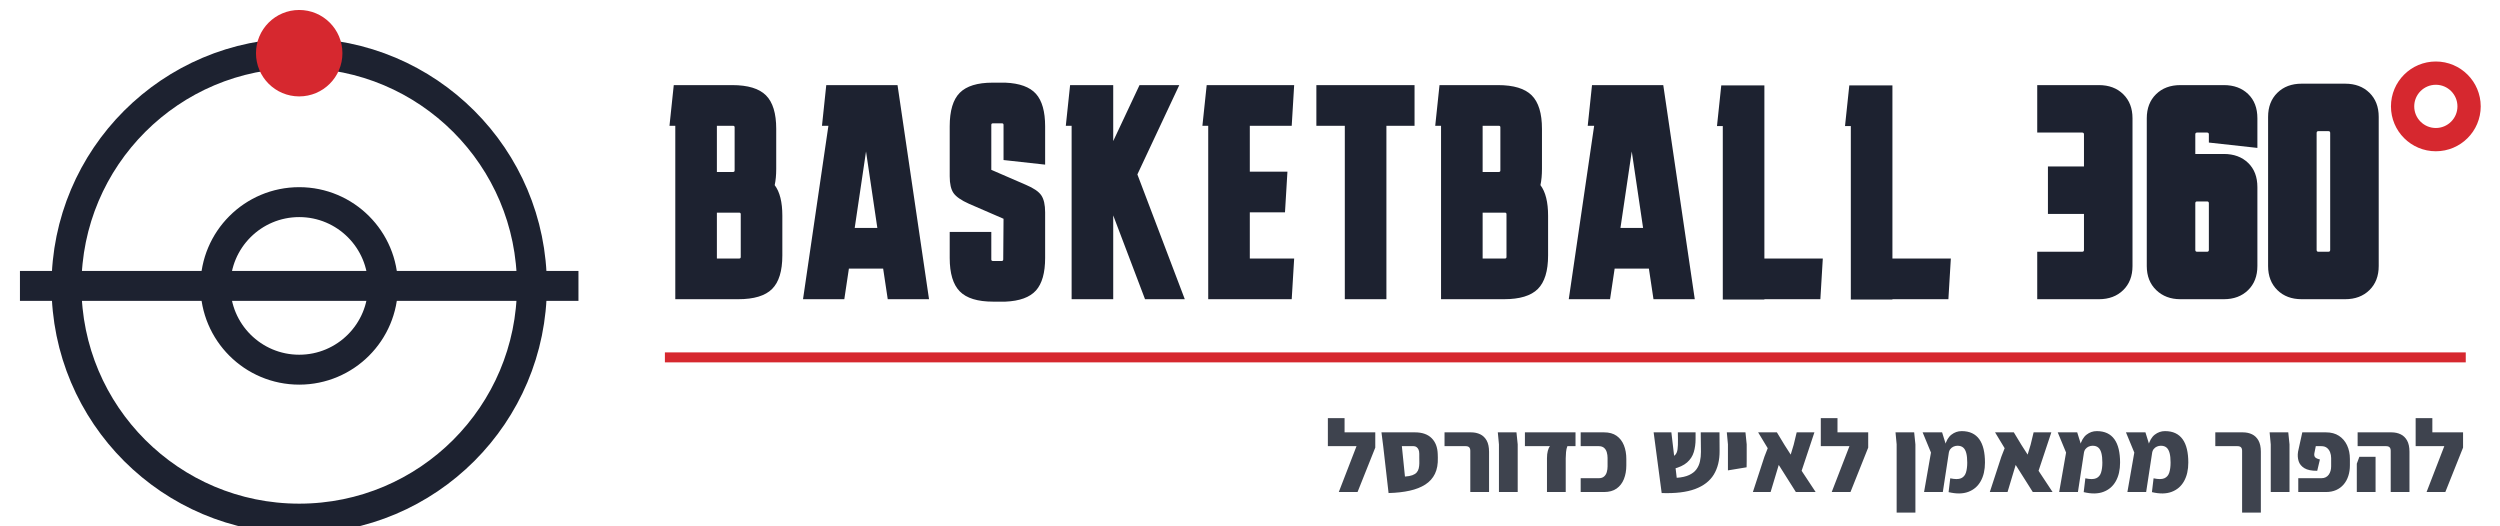
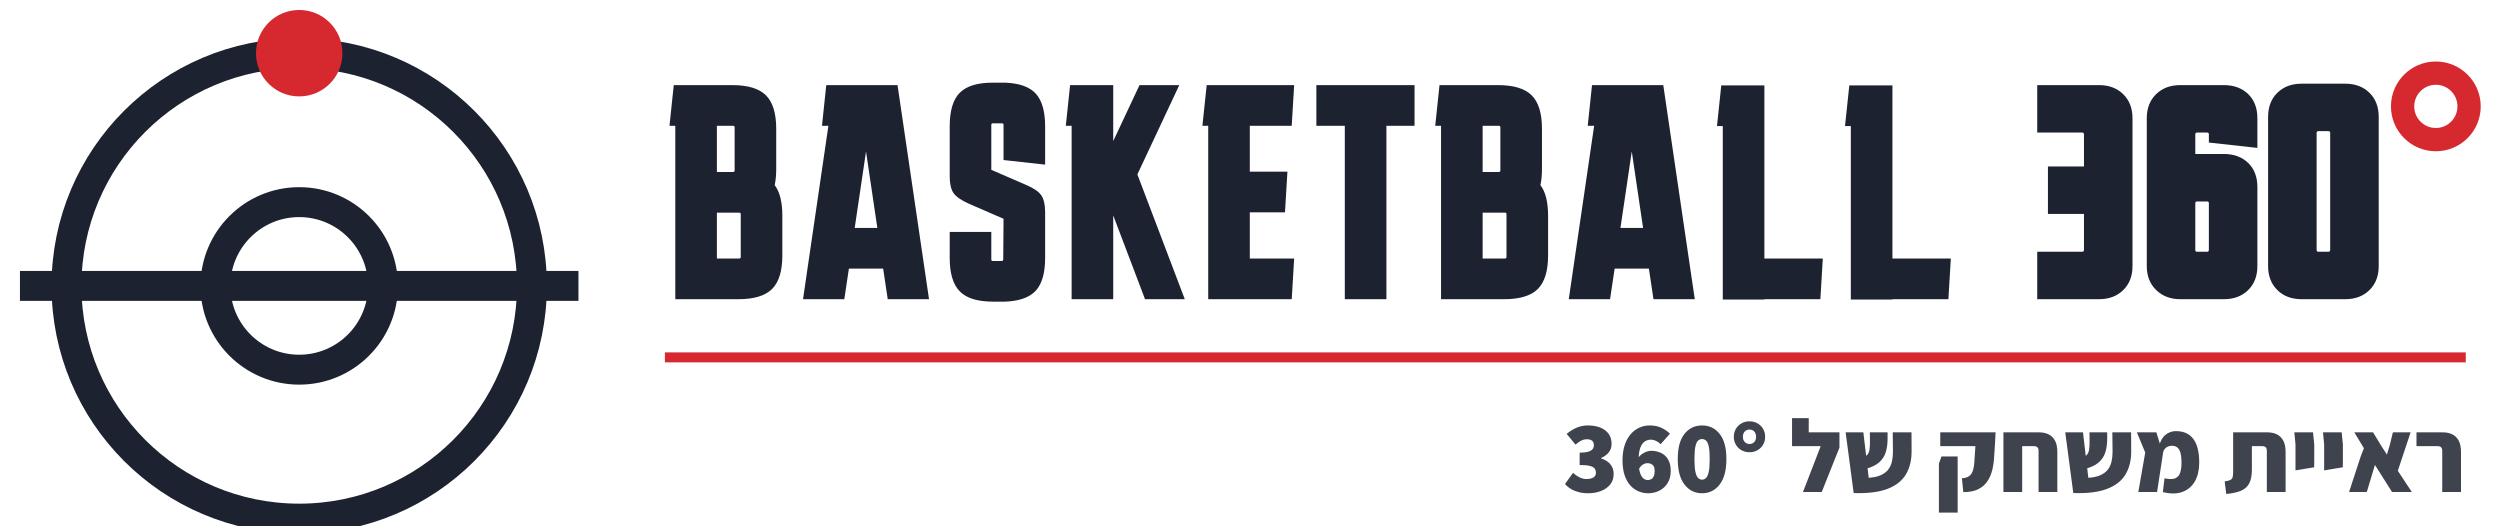
<svg xmlns="http://www.w3.org/2000/svg" viewBox="0 14 752 158" width="752" height="158">
  <circle cx="90.0" cy="100.0" r="70.0" fill="none" stroke="#1d2230" stroke-width="9.0" />
  <circle cx="90.0" cy="100.0" r="25.2" fill="none" stroke="#1d2230" stroke-width="9.0" />
  <line x1="6.0" y1="100.0" x2="174.0" y2="100.0" stroke="#1d2230" stroke-width="9.0" stroke-linecap="butt" />
  <circle cx="90.0" cy="30.0" r="13.0" fill="#d6282f" />
  <path d="M203.128 104.0V51.836H201.38L202.668 39.6H220.24Q227.324 39.6 230.406 42.682Q233.488 45.764 233.488 52.756V64.808Q233.488 67.568 233.028 69.684Q235.328 72.72 235.328 78.884V90.844Q235.328 97.836 232.246 100.918Q229.164 104.0 222.08 104.0ZM220.516 65.728Q220.976 65.728 220.976 65.268V52.296Q220.976 51.836 220.516 51.836H215.64V65.728ZM222.816 78.424Q222.816 77.964 222.356 77.964H215.64V91.764H222.356Q222.816 91.764 222.816 91.304ZM241.548 104.0 249.184 51.836H247.252L248.54 39.6H269.976L279.452 104.0H267.032L265.652 94.8H255.348L253.968 104.0ZM257.096 82.564H263.904L260.5 59.564ZM298.184 83.76V92.04Q298.184 92.5 298.644 92.5H301.312Q301.772 92.5 301.772 92.04L301.864 79.804L291.468 75.296Q287.972 73.732 286.822 72.076Q285.672 70.42 285.672 67.016V52.02Q285.672 44.936 288.708 41.9Q291.744 38.864 298.552 38.864H302.416Q308.856 39.14 311.616 42.222Q314.376 45.304 314.376 52.02V63.52L301.864 62.14V51.56Q301.864 51.1 301.404 51.1H298.644Q298.184 51.1 298.184 51.56V65.084L308.58 69.592Q312.076 71.064 313.226 72.766Q314.376 74.468 314.376 77.872V91.58Q314.376 98.296 311.616 101.378Q308.856 104.46 302.416 104.736H298.736Q291.744 104.736 288.708 101.654Q285.672 98.572 285.672 91.58V83.76ZM322.344 104.0V51.836H320.596L321.884 39.6H334.856V56.436L342.768 39.6H354.728L342.124 66.464L356.384 104.0H344.424L334.856 78.792V104.0ZM363.432 104.0V51.836H361.684L362.972 39.6H389.284L388.548 51.836H375.944V65.636H387.26L386.524 77.872H375.944V91.764H389.284L388.548 104.0ZM404.52 104.0V51.836H395.964V39.6H425.496V51.836H417.032V104.0ZM433.464 104.0V51.836H431.716L433.004 39.6H450.576Q457.66 39.6 460.742 42.682Q463.824 45.764 463.824 52.756V64.808Q463.824 67.568 463.364 69.684Q465.664 72.72 465.664 78.884V90.844Q465.664 97.836 462.582 100.918Q459.5 104.0 452.416 104.0ZM450.852 65.728Q451.312 65.728 451.312 65.268V52.296Q451.312 51.836 450.852 51.836H445.976V65.728ZM453.152 78.424Q453.152 77.964 452.692 77.964H445.976V91.764H452.692Q453.152 91.764 453.152 91.304ZM471.884 104.0 479.52 51.836H477.588L478.876 39.6H500.312L509.788 104.0H497.368L495.988 94.8H485.684L484.304 104.0ZM487.432 82.564H494.24L490.836 59.564ZM518.216 104.092V51.928H516.468L517.756 39.692H530.728V91.764H548.3L547.564 104.0H530.728V104.092ZM556.728 104.092V51.928H554.98L556.268 39.692H569.24V91.764H586.812L586.076 104.0H569.24V104.092Z" fill="#1d2230" />
  <path d="M612.799 39.6H631.367Q635.875 39.6 638.666 42.337Q641.457 45.074 641.457 49.582V94.018Q641.457 98.526 638.666 101.263Q635.875 104.0 631.367 104.0H612.799V89.725H626.323Q626.859 89.725 626.859 89.188V78.347H616.019V64.072H626.859V54.412Q626.859 53.875 626.323 53.875H612.799ZM679.023 58.491 664.426 56.881V54.412Q664.426 53.875 663.889 53.875H660.884Q660.347 53.875 660.347 54.412V60.315H668.934Q673.442 60.315 676.233 62.999Q679.023 65.682 679.023 70.297V94.018Q679.023 98.526 676.233 101.263Q673.442 104.0 668.934 104.0H655.839Q651.439 104.0 648.594 101.263Q645.75 98.526 645.75 94.018V49.582Q645.75 45.074 648.541 42.337Q651.331 39.6 655.839 39.6H668.934Q673.442 39.6 676.233 42.283Q679.023 44.967 679.023 49.582ZM660.884 74.591Q660.347 74.591 660.347 75.127V89.188Q660.347 89.725 660.884 89.725H663.889Q664.426 89.725 664.426 89.188V75.127Q664.426 74.591 663.889 74.591ZM705.427 39.171Q709.935 39.171 712.726 41.908Q715.517 44.645 715.517 49.153V94.018Q715.517 98.526 712.726 101.263Q709.935 104.0 705.427 104.0H692.333Q687.825 104.0 685.034 101.263Q682.243 98.526 682.243 94.018V49.153Q682.243 44.645 685.034 41.908Q687.825 39.171 692.333 39.171ZM696.841 89.188Q696.841 89.725 697.377 89.725H700.383Q700.919 89.725 700.919 89.188V53.983Q700.919 53.446 700.383 53.446H697.377Q696.841 53.446 696.841 53.983Z" fill="#1d2230" />
  <circle cx="732.7" cy="46" r="10" fill="none" stroke="#d6282f" stroke-width="7" />
  <rect x="200" y="120" width="541.7" height="3" fill="#d6282f" />
-   <path d="M402.709 162.0 408.041 148.205H399.423V144.051H413.683V148.639L408.351 162.0ZM399.423 148.205V139.773H404.445V148.205ZM417.682 162.31 416.07 148.205 421.433 145.787 422.611 157.35Q423.975 157.257 424.828 156.947Q425.68 156.637 426.13 156.125Q426.579 155.614 426.75 154.916Q426.92 154.219 426.936 153.367Q426.951 152.514 426.92 151.522V150.499Q426.92 149.724 426.688 149.228Q426.455 148.732 426.083 148.469Q425.711 148.205 425.215 148.205H416.07L415.543 144.051H425.618Q428.873 144.051 430.625 145.787Q432.376 147.523 432.469 150.561L432.5 151.646Q432.593 154.529 431.632 156.513Q430.671 158.497 428.749 159.737Q426.827 160.977 424.037 161.597Q421.247 162.217 417.682 162.31ZM442.265 162.0V149.6Q442.265 148.887 441.924 148.546Q441.583 148.205 440.87 148.205H434.515V144.051H442.482Q444.032 144.051 445.257 144.64Q446.481 145.229 447.194 146.515Q447.907 147.802 447.907 149.91V162.0ZM450.883 162.0V147.678L450.542 144.051H456.153L456.525 147.678V162.0ZM465.329 162.0V151.832Q465.329 150.561 465.577 149.631Q465.825 148.701 466.228 148.205H458.695V144.051H473.916V148.205H471.467Q471.157 148.98 471.064 149.988Q470.971 150.995 470.971 151.832V162.0ZM475.466 162.0V157.846H480.891Q481.914 157.846 482.503 157.334Q483.092 156.823 483.325 156.002Q483.557 155.18 483.557 154.281V151.77Q483.557 150.871 483.325 150.05Q483.092 149.228 482.503 148.716Q481.914 148.205 480.891 148.205H475.466V144.051H482.503Q484.797 144.051 486.27 145.089Q487.742 146.128 488.471 147.941Q489.199 149.755 489.199 152.08V153.971Q489.199 156.296 488.471 158.109Q487.742 159.923 486.27 160.962Q484.797 162.0 482.503 162.0ZM499.832 162.31 497.414 144.051H502.746L504.358 157.722Q506.621 157.567 508.063 156.901Q509.504 156.234 510.279 155.18Q511.054 154.126 511.349 152.778Q511.643 151.429 511.643 149.941L511.581 144.051H517.223L517.254 149.631Q517.285 153.847 515.503 156.761Q513.72 159.675 509.876 161.101Q506.032 162.527 499.832 162.31ZM503.304 155.056 501.971 151.615Q503.273 151.46 503.862 150.871Q504.451 150.282 504.606 149.135Q504.761 147.988 504.73 146.19L504.699 144.051H510.031V146.066Q510.031 148.205 509.489 150.003Q508.946 151.801 507.489 153.087Q506.032 154.374 503.304 155.056ZM519.765 155.49V152.607V147.678L519.424 144.051H525.035L525.407 147.678V152.607L525.376 154.56ZM546.146 162.0H540.194L535.048 153.847L532.599 162.0H527.267L530.739 151.367L531.731 148.825L528.848 144.051H534.49L536.815 147.895L538.644 150.747L539.543 147.771L540.442 144.051H545.774L541.93 155.614ZM550.982 162.0 556.314 148.205H547.696V144.051H561.956V148.639L556.624 162.0ZM547.696 148.205V139.773H552.718V148.205ZM570.512 168.2V147.678L570.171 144.051H575.782L576.154 147.678V168.2ZM586.136 162.031 586.632 157.877Q588.802 158.342 589.887 157.862Q590.972 157.381 591.36 156.141Q591.747 154.901 591.747 153.134Q591.747 151.398 591.453 150.282Q591.158 149.166 590.523 148.623Q589.887 148.081 588.833 148.081Q588.213 148.081 587.64 148.329Q587.066 148.577 586.663 149.089Q586.26 149.6 586.167 150.437L584.989 148.205Q585.609 145.818 586.989 144.749Q588.368 143.679 590.073 143.679Q591.871 143.679 593.189 144.299Q594.506 144.919 595.374 146.128Q596.242 147.337 596.661 149.104Q597.079 150.871 597.079 153.134Q597.079 156.451 595.793 158.745Q594.506 161.039 592.057 161.953Q589.608 162.868 586.136 162.031ZM578.758 162.0 580.835 150.127 578.324 144.051H584.183L586.167 150.437L584.4 162.0ZM617.415 162.0H611.463L606.317 153.847L603.868 162.0H598.536L602.008 151.367L603 148.825L600.117 144.051H605.759L608.084 147.895L609.913 150.747L610.812 147.771L611.711 144.051H617.043L613.199 155.614ZM626.777 162.031 627.273 157.877Q629.443 158.342 630.528 157.862Q631.613 157.381 632.001 156.141Q632.388 154.901 632.388 153.134Q632.388 151.398 632.094 150.282Q631.799 149.166 631.164 148.623Q630.528 148.081 629.474 148.081Q628.854 148.081 628.281 148.329Q627.707 148.577 627.304 149.089Q626.901 149.6 626.808 150.437L625.63 148.205Q626.25 145.818 627.63 144.749Q629.009 143.679 630.714 143.679Q632.512 143.679 633.83 144.299Q635.147 144.919 636.015 146.128Q636.883 147.337 637.302 149.104Q637.72 150.871 637.72 153.134Q637.72 156.451 636.434 158.745Q635.147 161.039 632.698 161.953Q630.249 162.868 626.777 162.031ZM619.399 162.0 621.476 150.127 618.965 144.051H624.824L626.808 150.437L625.041 162.0ZM647.299 162.031 647.795 157.877Q649.965 158.342 651.05 157.862Q652.135 157.381 652.523 156.141Q652.91 154.901 652.91 153.134Q652.91 151.398 652.616 150.282Q652.321 149.166 651.686 148.623Q651.05 148.081 649.996 148.081Q649.376 148.081 648.803 148.329Q648.229 148.577 647.826 149.089Q647.423 149.6 647.33 150.437L646.152 148.205Q646.772 145.818 648.152 144.749Q649.531 143.679 651.236 143.679Q653.034 143.679 654.352 144.299Q655.669 144.919 656.537 146.128Q657.405 147.337 657.824 149.104Q658.242 150.871 658.242 153.134Q658.242 156.451 656.956 158.745Q655.669 161.039 653.22 161.953Q650.771 162.868 647.299 162.031ZM639.921 162.0 641.998 150.127 639.487 144.051H645.346L647.33 150.437L645.563 162.0ZM674.424 168.2V149.6Q674.424 148.887 674.083 148.546Q673.742 148.205 673.029 148.205H666.364V144.051H674.641Q676.191 144.051 677.416 144.64Q678.64 145.229 679.353 146.515Q680.066 147.802 680.066 149.91V168.2ZM683.042 162.0V147.678L682.701 144.051H688.312L688.684 147.678V162.0ZM691.319 162.0V157.846H698.263Q699.038 157.846 699.596 157.552Q700.154 157.257 700.511 156.745Q700.867 156.234 701.038 155.599Q701.208 154.963 701.208 154.281V151.77Q701.208 150.871 700.898 150.05Q700.588 149.228 699.937 148.716Q699.286 148.205 698.263 148.205H696.589L696.155 150.375Q696.031 151.15 696.403 151.553Q696.775 151.956 697.829 152.204L697.023 155.614Q694.512 155.645 693.179 154.839Q691.846 154.033 691.428 152.715Q691.009 151.398 691.257 149.848L692.528 144.051H699.658Q701.952 144.051 703.549 145.089Q705.145 146.128 705.998 147.941Q706.85 149.755 706.85 152.08V153.971Q706.85 155.707 706.37 157.179Q705.889 158.652 704.959 159.737Q704.029 160.822 702.696 161.411Q701.363 162.0 699.658 162.0ZM719.126 162.0V149.6Q719.126 148.887 718.785 148.546Q718.444 148.205 717.731 148.205H709.175V144.051H719.343Q720.893 144.051 722.118 144.64Q723.342 145.229 724.055 146.515Q724.768 147.802 724.768 149.91V162.0ZM708.927 162.0V153.475L709.702 151.398H714.569V153.475V162.0ZM729.914 162.0 735.246 148.205H726.628V144.051H740.888V148.639L735.556 162.0ZM726.628 148.205V139.773H731.65V148.205Z" fill="#1d2230" fill-opacity=".85" />
+   <path d="M477.76 162.372Q476.179 162.372 474.862 162.031Q473.544 161.69 472.521 161.07Q471.498 160.45 470.754 159.582L473.172 156.234Q474.071 157.071 475.11 157.582Q476.148 158.094 477.202 158.094Q478.504 158.094 479.279 157.629Q480.054 157.164 480.054 156.234Q480.054 155.49 479.682 154.963Q479.31 154.436 478.272 154.157Q477.233 153.878 475.156 153.878V150.158Q476.799 150.158 477.729 149.879Q478.659 149.6 479.047 149.104Q479.434 148.608 479.434 147.926Q479.434 147.027 478.907 146.577Q478.38 146.128 477.388 146.128Q476.427 146.128 475.637 146.531Q474.846 146.934 473.916 147.74L471.25 144.516Q472.707 143.307 474.273 142.64Q475.838 141.974 477.636 141.974Q479.806 141.974 481.403 142.625Q482.999 143.276 483.883 144.5Q484.766 145.725 484.766 147.523Q484.766 148.949 483.976 150.003Q483.185 151.057 481.604 151.77V151.894Q482.72 152.235 483.573 152.87Q484.425 153.506 484.906 154.436Q485.386 155.366 485.386 156.606Q485.386 158.466 484.332 159.752Q483.278 161.039 481.542 161.706Q479.806 162.372 477.76 162.372ZM495.74 162.372Q494.314 162.372 492.95 161.829Q491.586 161.287 490.486 160.109Q489.385 158.931 488.719 157.055Q488.052 155.18 488.052 152.514Q488.052 149.848 488.719 147.864Q489.385 145.88 490.532 144.578Q491.679 143.276 493.136 142.625Q494.593 141.974 496.174 141.974Q498.282 141.974 499.817 142.718Q501.351 143.462 502.312 144.454L499.522 147.616Q499.057 147.089 498.22 146.671Q497.383 146.252 496.546 146.252Q495.523 146.252 494.686 146.841Q493.849 147.43 493.369 148.794Q492.888 150.158 492.888 152.514Q492.888 154.963 493.322 156.234Q493.756 157.505 494.392 157.954Q495.027 158.404 495.616 158.404Q496.174 158.404 496.655 158.156Q497.135 157.908 497.43 157.303Q497.724 156.699 497.724 155.676Q497.724 154.715 497.414 154.219Q497.104 153.723 496.608 153.522Q496.112 153.32 495.554 153.32Q494.872 153.32 494.175 153.738Q493.477 154.157 492.95 155.18L492.702 151.832Q493.415 150.747 494.578 150.173Q495.74 149.6 496.608 149.6Q498.282 149.6 499.631 150.236Q500.979 150.871 501.77 152.22Q502.56 153.568 502.56 155.676Q502.56 157.784 501.63 159.287Q500.7 160.791 499.15 161.582Q497.6 162.372 495.74 162.372ZM511.984 162.372Q508.729 162.372 506.699 159.752Q504.668 157.133 504.668 152.08Q504.668 147.027 506.699 144.5Q508.729 141.974 511.984 141.974Q515.239 141.974 517.27 144.516Q519.3 147.058 519.3 152.08Q519.3 157.133 517.27 159.752Q515.239 162.372 511.984 162.372ZM511.984 158.28Q512.604 158.28 513.131 157.815Q513.658 157.35 513.968 156.017Q514.278 154.684 514.278 152.08Q514.278 149.476 513.968 148.19Q513.658 146.903 513.131 146.484Q512.604 146.066 511.984 146.066Q511.364 146.066 510.837 146.484Q510.31 146.903 510 148.19Q509.69 149.476 509.69 152.08Q509.69 154.684 510 156.017Q510.31 157.35 510.837 157.815Q511.364 158.28 511.984 158.28ZM526.244 150.034Q524.911 150.034 523.842 149.429Q522.772 148.825 522.152 147.771Q521.532 146.717 521.532 145.384Q521.532 144.051 522.152 142.997Q522.772 141.943 523.842 141.339Q524.911 140.734 526.244 140.734Q527.577 140.734 528.647 141.339Q529.716 141.943 530.336 142.997Q530.956 144.051 530.956 145.384Q530.956 146.717 530.336 147.771Q529.716 148.825 528.647 149.429Q527.577 150.034 526.244 150.034ZM526.244 147.554Q527.143 147.554 527.686 146.95Q528.228 146.345 528.228 145.384Q528.228 144.392 527.686 143.803Q527.143 143.214 526.244 143.214Q525.376 143.214 524.818 143.803Q524.26 144.392 524.26 145.384Q524.26 146.345 524.818 146.95Q525.376 147.554 526.244 147.554ZM542.333 162.0 547.665 148.205H539.047V144.051H553.307V148.639L547.975 162.0ZM539.047 148.205V139.773H544.069V148.205ZM557.585 162.31 555.167 144.051H560.499L562.111 157.722Q564.374 157.567 565.816 156.901Q567.257 156.234 568.032 155.18Q568.807 154.126 569.102 152.778Q569.396 151.429 569.396 149.941L569.334 144.051H574.976L575.007 149.631Q575.038 153.847 573.256 156.761Q571.473 159.675 567.629 161.101Q563.785 162.527 557.585 162.31ZM561.057 155.056 559.724 151.615Q561.026 151.46 561.615 150.871Q562.204 150.282 562.359 149.135Q562.514 147.988 562.483 146.19L562.452 144.051H567.784V146.066Q567.784 148.205 567.242 150.003Q566.699 151.801 565.242 153.087Q563.785 154.374 561.057 155.056ZM590.569 162.031 590.135 157.877Q591.127 157.815 591.809 157.505Q592.491 157.195 592.925 156.606Q593.359 156.017 593.576 155.102Q593.793 154.188 593.886 152.948L594.196 148.205H583.625V144.051H600.272L600.086 147.585L599.838 151.398Q599.745 153.382 599.296 155.273Q598.846 157.164 597.854 158.698Q596.862 160.233 595.095 161.132Q593.328 162.031 590.569 162.031ZM583.222 168.2V153.444L583.997 151.305H588.864V153.413V168.2ZM613.199 162.0V149.6Q613.199 148.205 611.804 148.205H602.628V144.051H613.416Q614.966 144.051 616.191 144.64Q617.415 145.229 618.128 146.515Q618.841 147.802 618.841 149.91V162.0ZM602.628 162.0V146.717H608.27V162.0ZM623.646 162.31 621.228 144.051H626.56L628.172 157.722Q630.435 157.567 631.877 156.901Q633.318 156.234 634.093 155.18Q634.868 154.126 635.163 152.778Q635.457 151.429 635.457 149.941L635.395 144.051H641.037L641.068 149.631Q641.099 153.847 639.317 156.761Q637.534 159.675 633.69 161.101Q629.846 162.527 623.646 162.31ZM627.118 155.056 625.785 151.615Q627.087 151.46 627.676 150.871Q628.265 150.282 628.42 149.135Q628.575 147.988 628.544 146.19L628.513 144.051H633.845V146.066Q633.845 148.205 633.303 150.003Q632.76 151.801 631.303 153.087Q629.846 154.374 627.118 155.056ZM650.585 162.031 651.081 157.877Q653.251 158.342 654.336 157.862Q655.421 157.381 655.809 156.141Q656.196 154.901 656.196 153.134Q656.196 151.398 655.902 150.282Q655.607 149.166 654.972 148.623Q654.336 148.081 653.282 148.081Q652.662 148.081 652.089 148.329Q651.515 148.577 651.112 149.089Q650.709 149.6 650.616 150.437L649.438 148.205Q650.058 145.818 651.438 144.749Q652.817 143.679 654.522 143.679Q656.32 143.679 657.638 144.299Q658.955 144.919 659.823 146.128Q660.691 147.337 661.11 149.104Q661.528 150.871 661.528 153.134Q661.528 156.451 660.242 158.745Q658.955 161.039 656.506 161.953Q654.057 162.868 650.585 162.031ZM643.207 162.0 645.284 150.127 642.773 144.051H648.632L650.616 150.437L648.849 162.0ZM669.65 162.589 669.185 158.807Q670.363 158.652 670.89 158.373Q671.417 158.094 671.572 157.536Q671.727 156.978 671.727 155.986V144.051H682.081Q683.631 144.051 684.856 144.64Q686.08 145.229 686.793 146.515Q687.506 147.802 687.506 149.91V162.0H681.864V149.6Q681.864 148.887 681.523 148.546Q681.182 148.205 680.469 148.205H677.369V155.242Q677.369 157.908 676.548 159.427Q675.726 160.946 674.021 161.644Q672.316 162.341 669.65 162.589ZM690.482 155.49V152.607V147.678L690.141 144.051H695.752L696.124 147.678V152.607L696.093 154.56ZM699.1 155.49V152.607V147.678L698.759 144.051H704.37L704.742 147.678V152.607L704.711 154.56ZM725.481 162.0H719.529L714.383 153.847L711.934 162.0H706.602L710.074 151.367L711.066 148.825L708.183 144.051H713.825L716.15 147.895L717.979 150.747L718.878 147.771L719.777 144.051H725.109L721.265 155.614ZM734.626 162.0V149.6Q734.626 148.887 734.285 148.546Q733.944 148.205 733.231 148.205H726.876V144.051H734.843Q736.393 144.051 737.618 144.64Q738.842 145.229 739.555 146.515Q740.268 147.802 740.268 149.91V162.0Z" fill="#1d2230" fill-opacity=".85" />
</svg>
